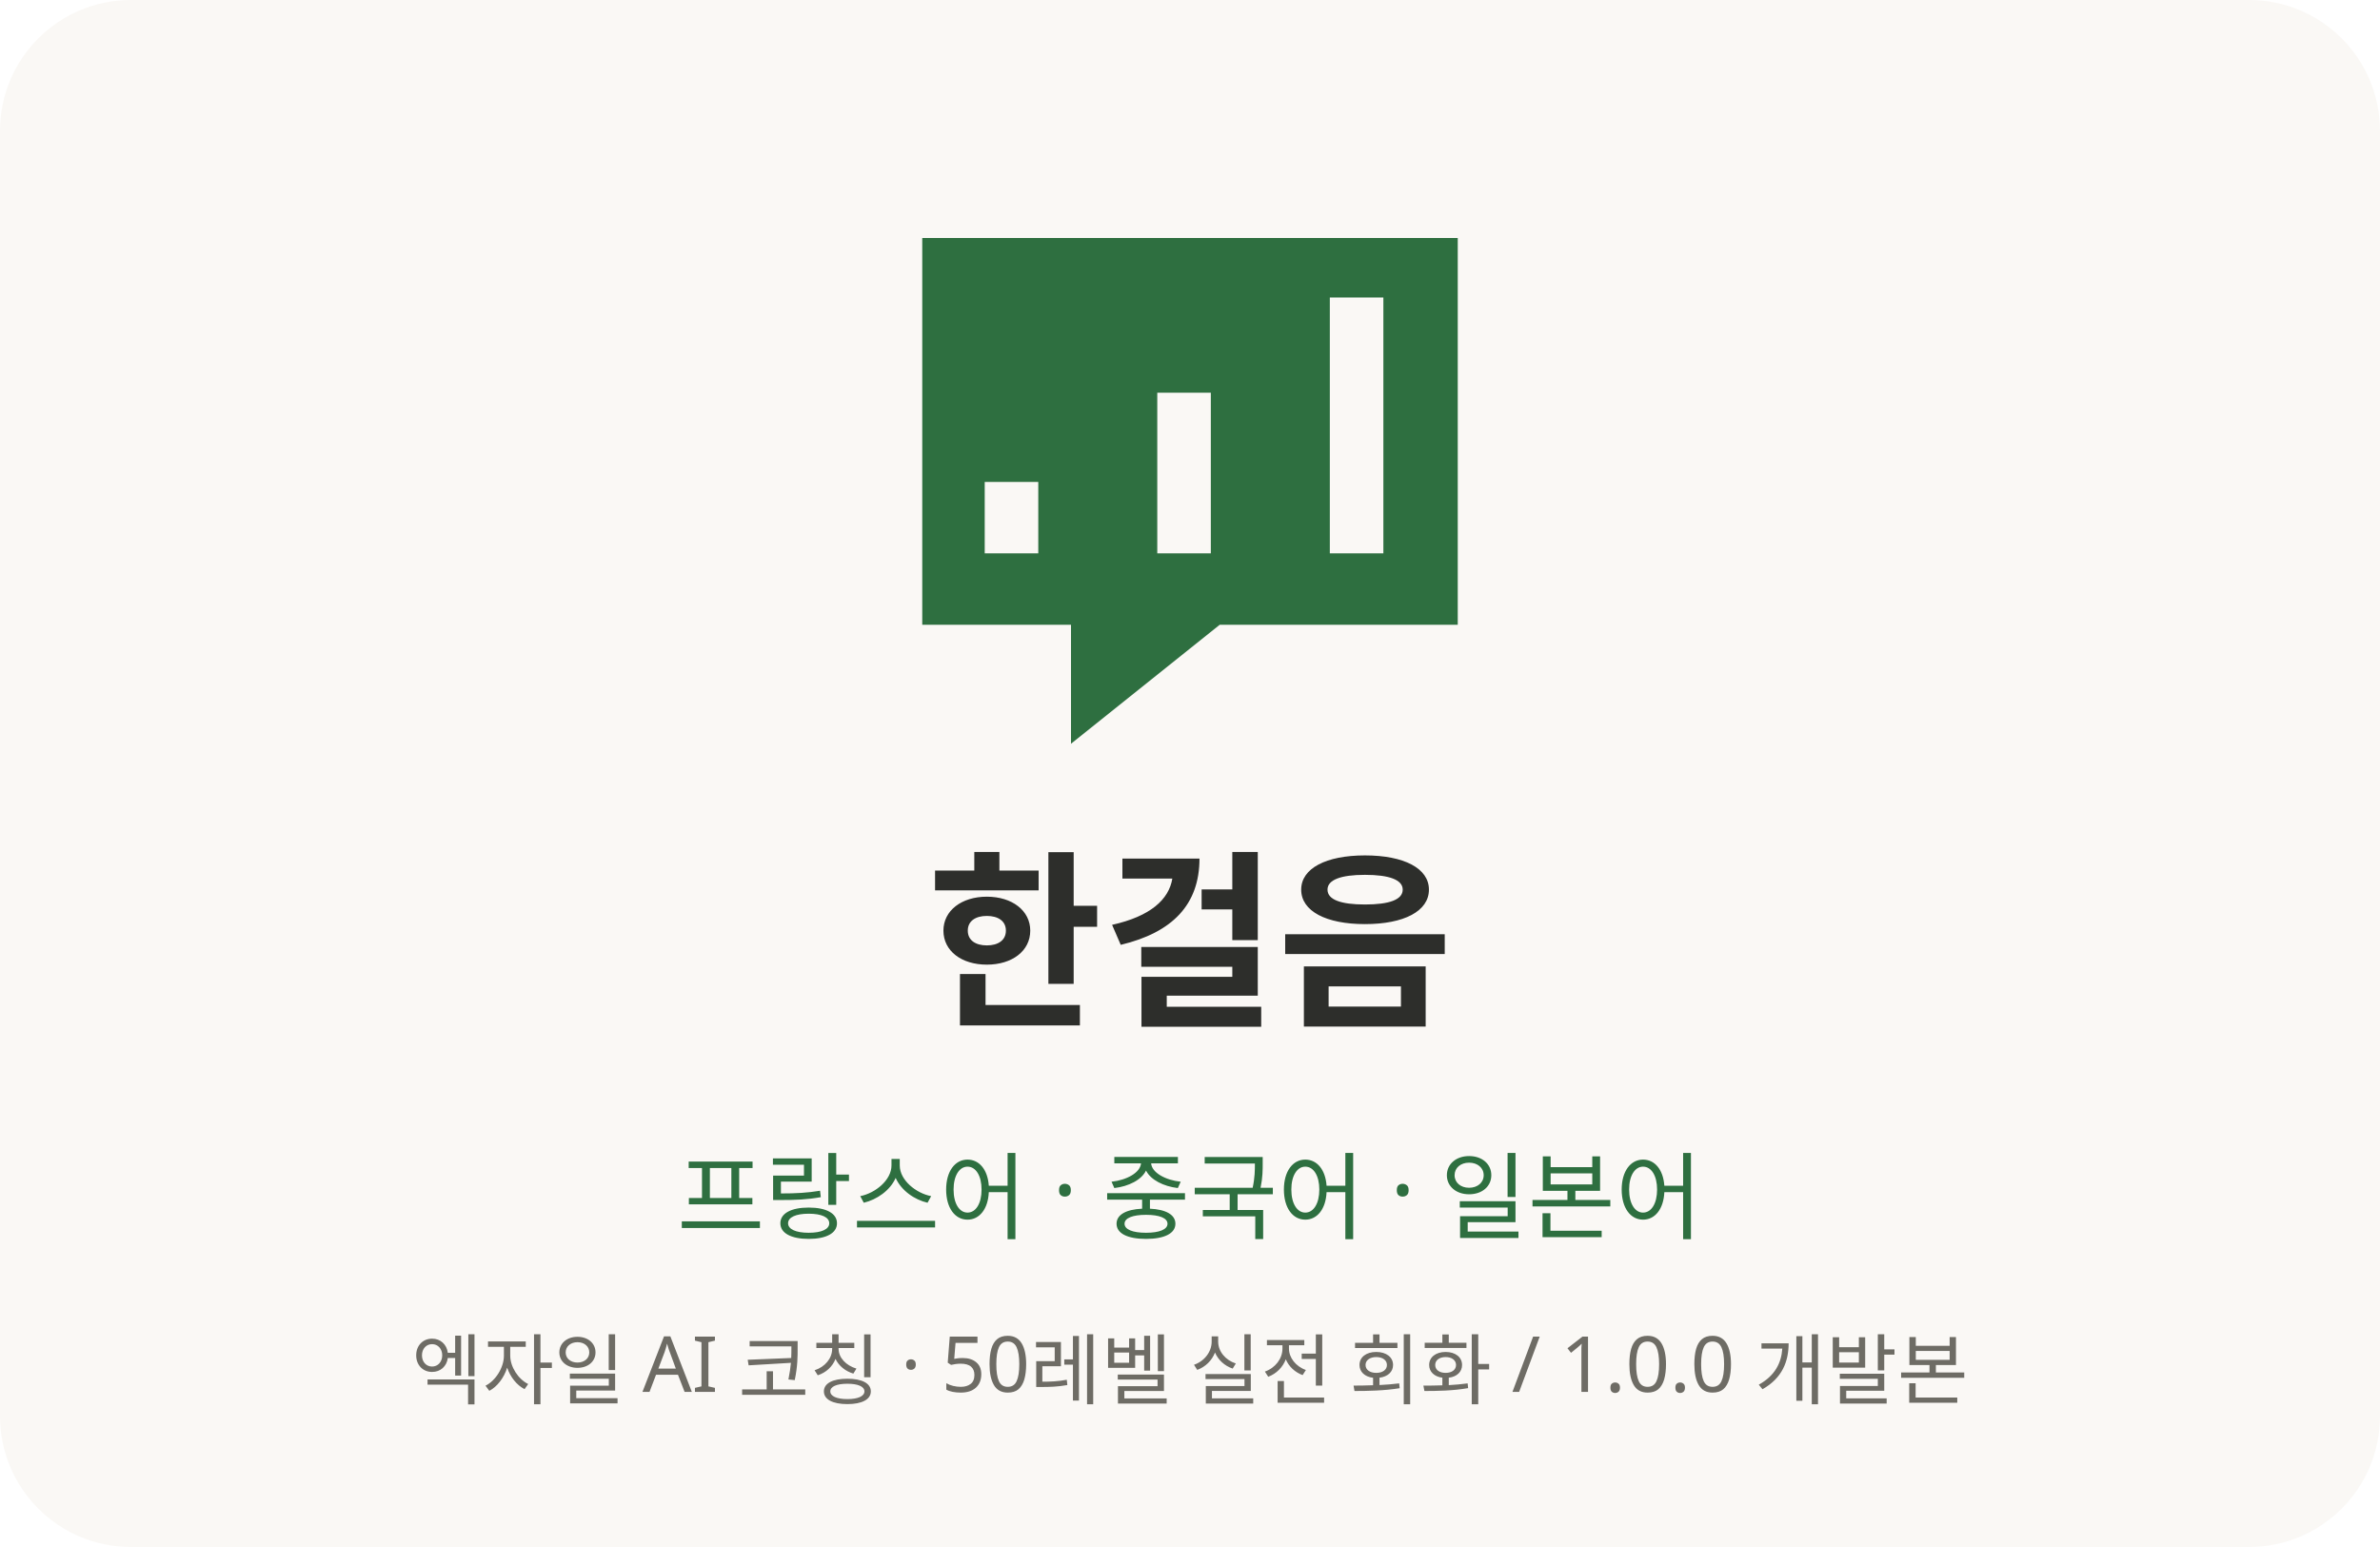
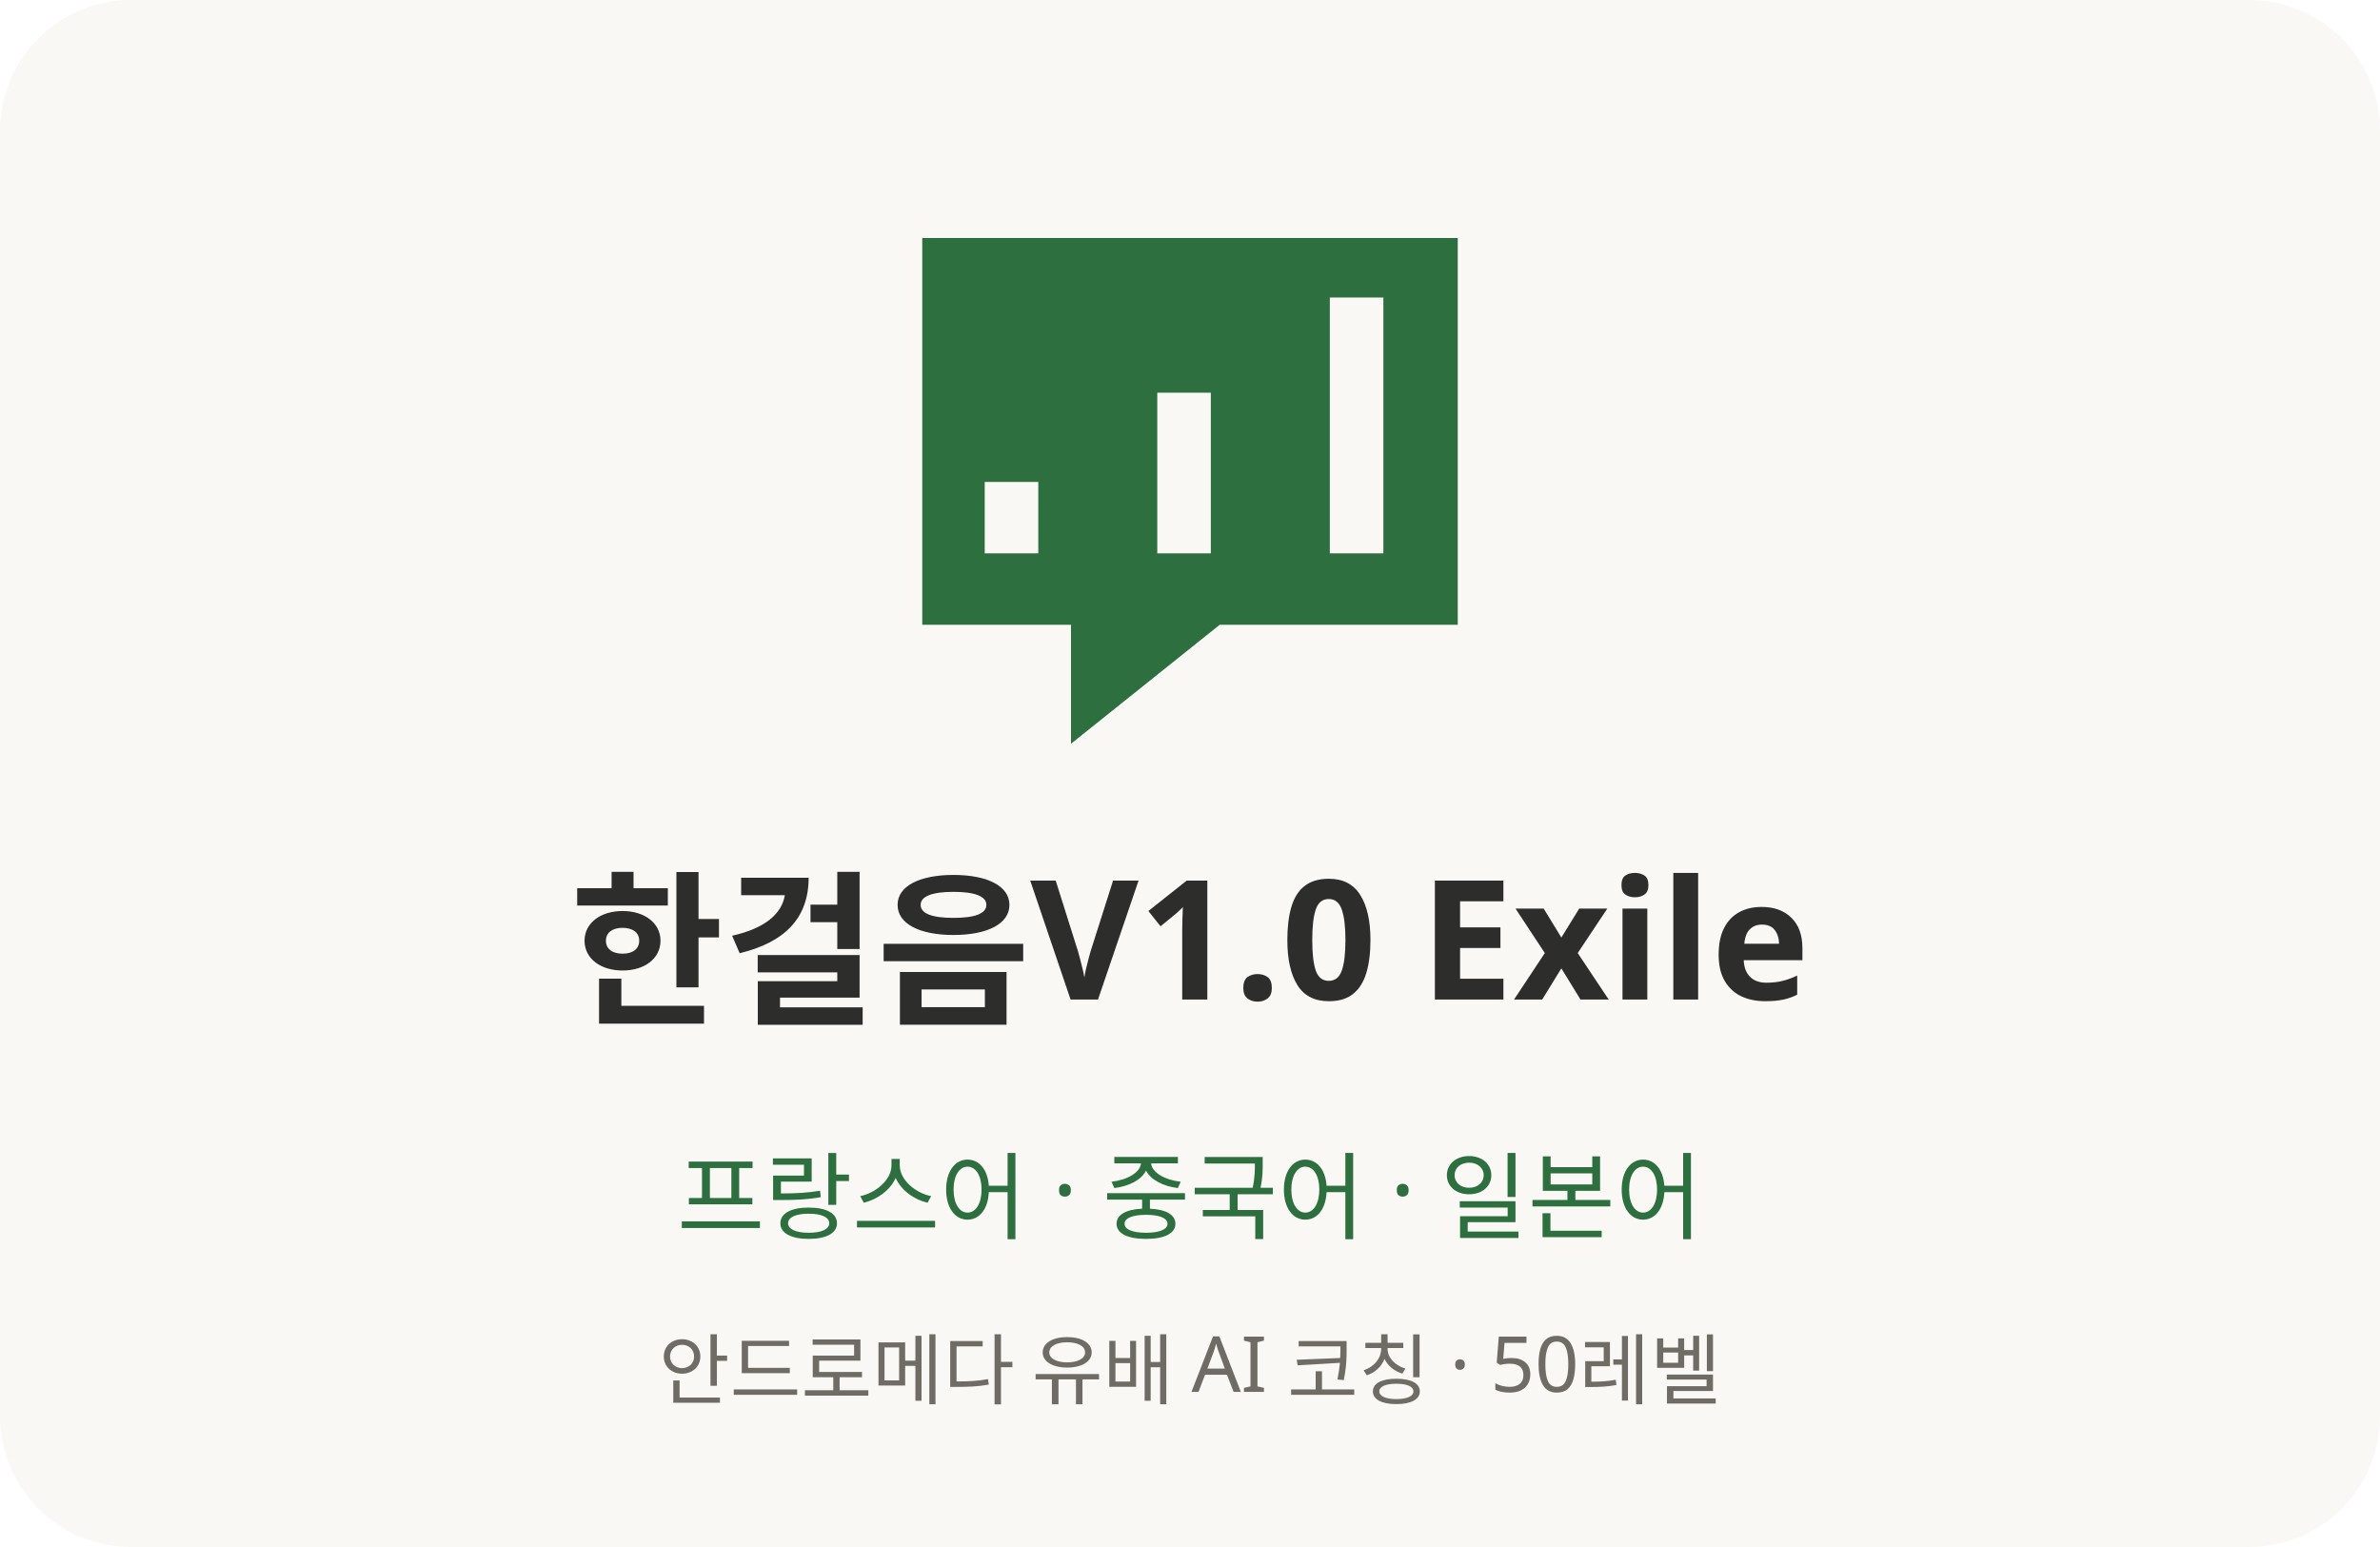
<svg xmlns="http://www.w3.org/2000/svg" width="400" height="260" viewBox="0 0 400 260">
  <rect width="400" height="260" rx="22" fill="#FAF8F5" />
  <path d="M155 40h90v65h-40l-25 20v-20h-25z" fill="#2E6F40" />
  <path d="M170 81v12m29-27v27m29-43v43" stroke="#FAF8F5" stroke-width="9" />
-   <text x="200" y="170" text-anchor="middle" fill="#2D2E2B" font-family="sans-serif" font-size="32" font-weight="700">한걸음</text>
+   <text x="200" y="170" text-anchor="middle" fill="#2D2E2B" font-family="sans-serif" font-size="28" font-weight="700">한걸음V1.0 Exile</text>
  <text x="200" y="207" text-anchor="middle" fill="#2E6F40" font-family="sans-serif" font-size="16">프랑스어 · 중국어 · 일본어</text>
-   <text x="200" y="235" text-anchor="middle" fill="#6E6C65" font-family="sans-serif" font-size="13">엑자일 AI 코칭 · 50레벨 실전 회화 / 1.0.0 개발본</text>
+   <text x="200" y="235" text-anchor="middle" fill="#6E6C65" font-family="sans-serif" font-size="13">안드로메다 유배 AI 코칭 · 50레벨</text>
</svg>
